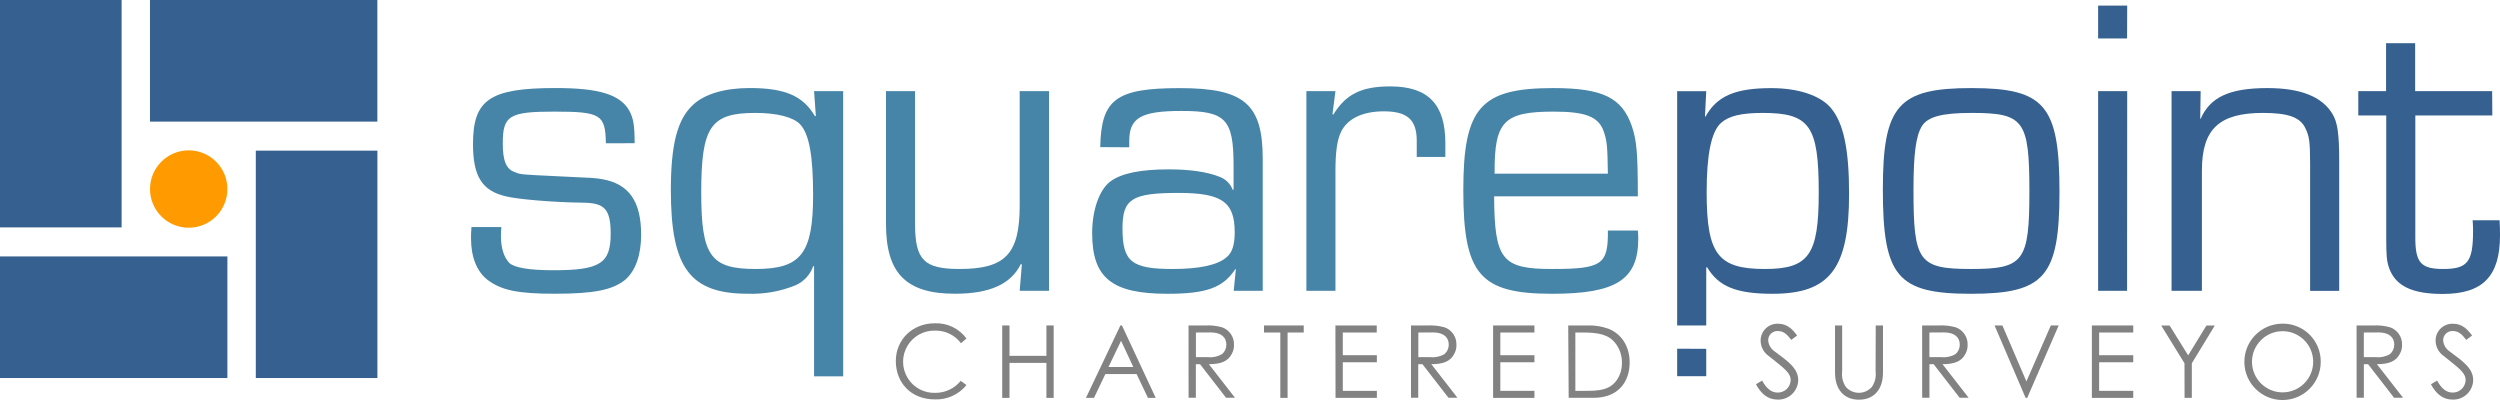
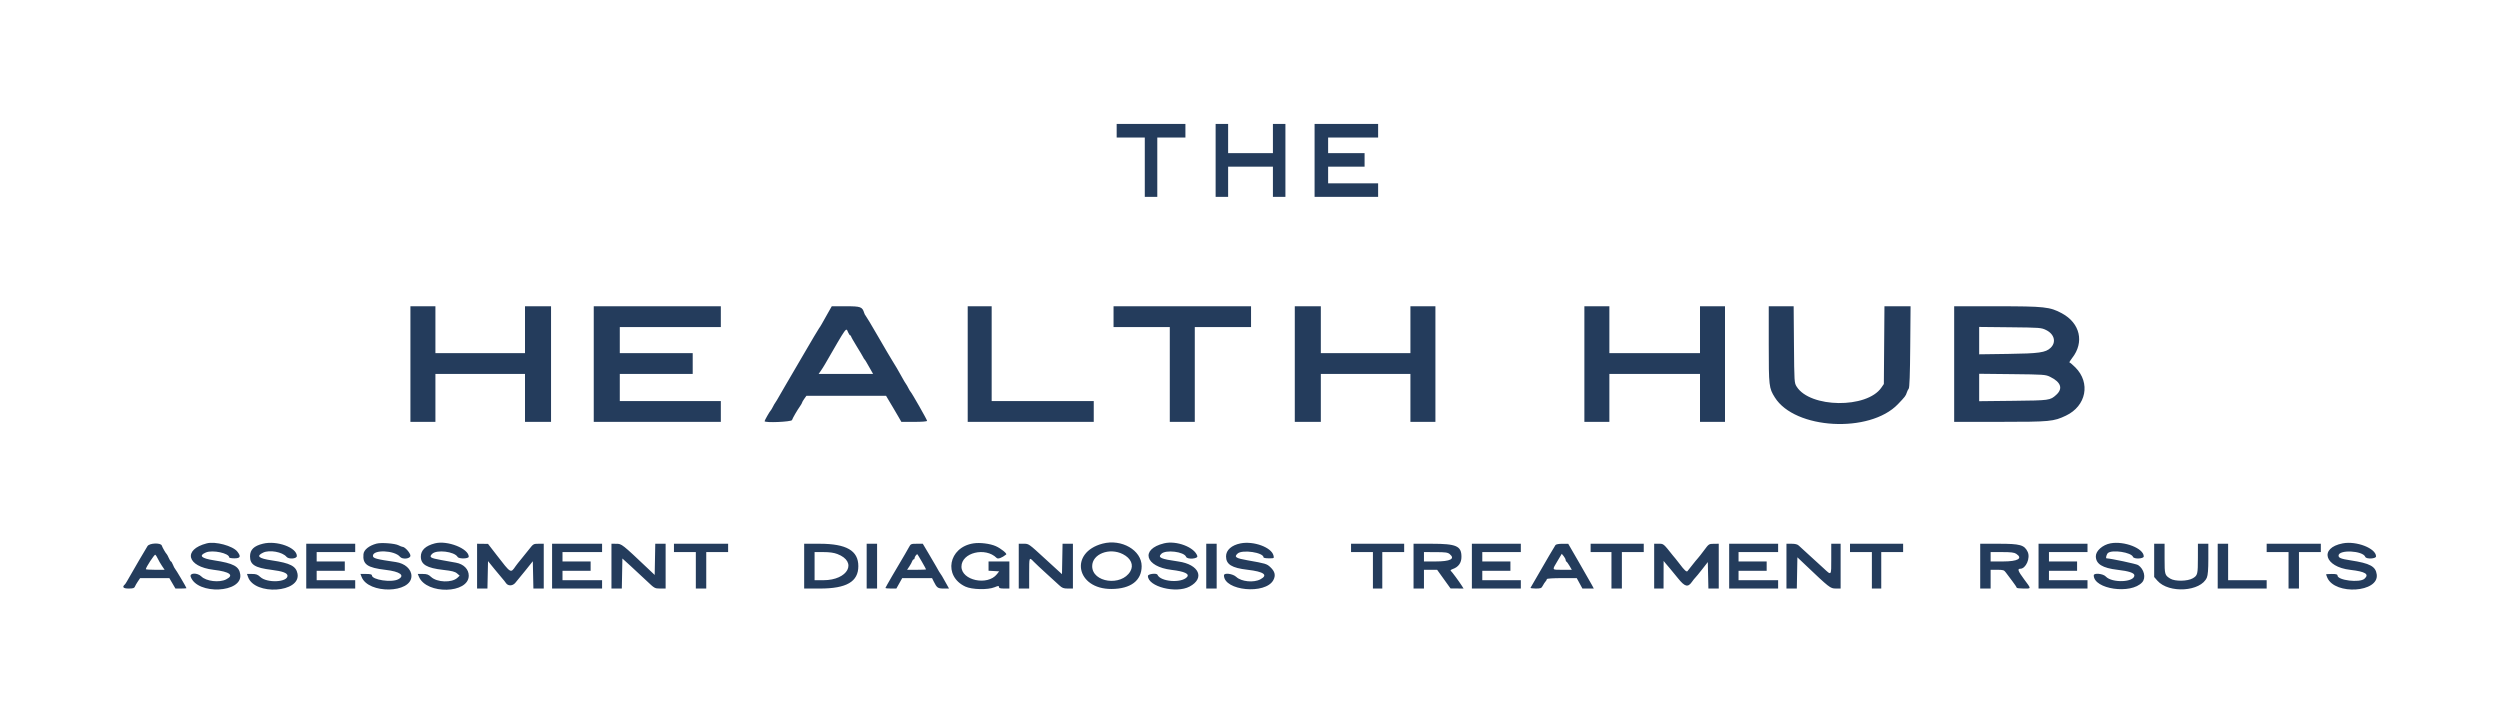
- <svg xmlns="http://www.w3.org/2000/svg" id="Layer_1" data-name="Layer 1" viewBox="0 0 595.77 95.25">
-   <defs>
-     <style>.cls-1{fill:#4685a8;}.cls-2{fill:#35608f;}.cls-3{fill:#828282;}.cls-4{fill:#ff9a00;}</style>
-   </defs>
-   <path class="cls-1" d="M144.38,34.14c-.1-6.83-1.22-7.54-12.23-7.54-10.8,0-12.33.92-12.33,7.54,0,4.28.81,6.22,3,6.93,1.23.51,1.23.51,9.79.92,9.07.41,9.07.41,10.9.71,6.32,1.12,9.28,5.2,9.28,13.25,0,4.79-1.33,8.56-3.77,10.7C146,69.1,141.63,70,132.15,70c-8.66,0-12.64-.81-15.9-3.26-2.55-1.93-4-5.4-4-9.88,0-.61,0-1.73.1-2.75h7.13a21,21,0,0,0-.1,2.24c0,2.75.72,5,2,6.32,1.22,1.12,4.69,1.73,10.5,1.73,11.11,0,13.65-1.63,13.65-8.66,0-5.91-1.42-7.44-6.82-7.44-7-.1-15.5-.82-18.25-1.53-5.6-1.33-7.74-4.79-7.74-12.44,0-10.59,4-13.35,19.67-13.35,10.39,0,15.28,1.53,17.53,5.3,1,1.84,1.32,3.47,1.32,7.85Z" />
-   <path class="cls-1" d="M200.94,89.68H194V63.49l-.2-.1A7.66,7.66,0,0,1,189.53,68a27.48,27.48,0,0,1-11.31,2c-13.76,0-18.35-6.11-18.35-24.66,0-10.9,1.53-16.81,5.2-20.28,2.75-2.65,7.64-4.08,13.55-4.08,8.46,0,12.74,1.84,15.6,6.73l.2-.1L194,21.71h6.93ZM167.11,45.86c0,15.19,2.24,18.24,13,18.24s13.66-3.67,13.66-17.63c0-9.27-.92-14.47-3.06-16.81-1.63-1.74-5.5-2.75-10.7-2.75C169.35,26.91,167.11,30.17,167.11,45.86Z" />
-   <path class="cls-1" d="M250,69.3H243l.51-6.22-.21-.2C240.9,67.77,235.8,70,227.55,70c-11.62,0-16.41-4.89-16.41-16.61V21.71h6.93V53.4c0,8.56,2.14,10.7,10.6,10.7C239.57,64.1,243,60.54,243,49V21.71H250Z" />
-   <path class="cls-1" d="M262.2,35.06C262.4,23.64,266,21,281.15,21c15.39,0,19.77,3.78,19.77,16.92V69.3H294l.51-5.09-.1-.11c-2.95,4.49-6.93,5.91-16.2,5.91-13.25,0-17.94-3.77-17.94-14.47,0-5.5,1.73-10.39,4.38-12.33s7.24-2.85,13.86-2.85c5.1,0,9.18.61,12,1.73a5.26,5.26,0,0,1,3.26,3.16l.2-.1V39.44c0-11.11-1.93-13-12.43-13-9.58,0-12.43,1.63-12.43,7.13v1.53Zm5.3,19.36c0,7.95,2.14,9.68,12,9.68,6.22,0,10.6-.91,12.74-2.75,1.43-1.12,2-3.06,2-6,0-7.24-3.06-9.38-13.45-9.38C269.74,46,267.5,47.39,267.5,54.42Z" />
-   <path class="cls-1" d="M318.25,21.71l-.71,5.5.2.1c3-4.89,6.73-6.72,13.56-6.72,9.07,0,13.14,4.28,13.14,13.55V37.4h-6.82V33.53c0-5-2.25-7-7.85-7-5,0-8.66,1.73-10.19,4.89-.92,1.94-1.33,4.69-1.33,9.38V69.3h-6.93V21.71Z" />
-   <path class="cls-1" d="M390.31,54.93a17.35,17.35,0,0,1,.1,1.94c0,9.78-5.3,13.14-20.49,13.14-17.22,0-21.2-4.58-21.2-24.66,0-19.67,4.08-24.36,21.41-24.36,11.72,0,16.4,2.25,18.75,9.07,1.12,3.37,1.43,6.12,1.43,16.72H356.06c.1,15.08,1.84,17.32,13.76,17.32s13.45-1,13.35-9.17Zm-7.14-13.55c-.1-6.63-.2-7.75-1-10.09-1.22-3.47-4.28-4.69-11.92-4.69-11.93,0-14.17,2.34-14.07,14.78Z" />
-   <path class="cls-2" d="M436.27,25.68C433.72,22.73,428.52,21,422.1,21c-8.66,0-13,1.94-15.69,6.83l-.1-.1.3-6h-6.93V77.56h6.93V63.7h.21c2.75,4.58,6.93,6.31,15.59,6.31,13.66,0,18.24-6,18.24-23.84C440.65,35.57,439.33,29.25,436.27,25.68ZM420.57,64.1c-11.21,0-13.86-3.56-13.86-18.34,0-9,1.12-14.47,3.47-16.51,1.83-1.63,4.89-2.34,9.88-2.34,11.22,0,13.36,3.05,13.36,19C433.42,60.74,431.07,64.1,420.57,64.1Zm-20.89,19v6.55h6.93V83.13Z" />
-   <path class="cls-2" d="M490.79,45.66c0,20.28-3.56,24.35-21.09,24.35s-21-4.07-21-24.86c0-20,3.66-24.16,21.09-24.16S490.79,25.07,490.79,45.66ZM458,30.06c-1.43,2.35-2,6.63-2,15.19,0,17.12,1.22,18.85,13.76,18.85s13.86-1.83,13.86-18.54c0-16.92-1.33-18.65-13.76-18.65C462.77,26.91,459.41,27.82,458,30.06Z" />
-   <path class="cls-2" d="M506.9,9.17H500V1.33h6.93Zm0,60.13H500V21.71h6.93Z" />
-   <path class="cls-2" d="M524.43,21.71l-.1,6.52.1.1c2.24-5.2,6.93-7.34,15.9-7.34,7.84,0,13,2,15.49,6.12,1.22,2,1.63,4.69,1.63,11.21v31h-6.93V38.93c0-5.09-.21-6.52-1.12-8.36-1.23-2.65-4.18-3.66-10.09-3.66-10.5,0-14.58,3.87-14.58,13.75V69.3H517.5V21.71Z" />
-   <path class="cls-2" d="M593.94,27.52H575.59V56.66c0,5.92,1.33,7.44,6.62,7.44,5.81,0,7.14-1.63,7.14-9.07,0-.71,0-1.32-.1-2.54h6.42c.1,1.42.1,2.85.1,3.56,0,9.79-4.08,14-13.66,14-7.33,0-11.21-1.93-12.74-6.11-.61-1.73-.71-3-.71-7.24V27.52H562V21.71h6.62V10.29h6.93V21.71h18.35Z" />
-   <path class="cls-3" d="M229,81.79a7.45,7.45,0,0,0-6.15-3,7.42,7.42,0,1,0,.1,14.83,7.74,7.74,0,0,0,6-2.86l1.37,1a9.24,9.24,0,0,1-7.54,3.42c-5.77,0-9.3-4.06-9.3-9.14s3.94-9,9.3-9a8.91,8.91,0,0,1,7.54,3.63Z" />
-   <path class="cls-3" d="M238.84,77.56h1.73V84.8h8.8V77.56h1.73V94.82h-1.73V86.48h-8.8v8.34h-1.73Z" />
-   <path class="cls-3" d="M267.37,77.56l8.05,17.26h-1.85l-2.71-5.67h-7.45l-2.7,5.67h-1.92L267,77.56Zm-.21,3.65-3,6.25h5.91Z" />
-   <path class="cls-3" d="M283.24,77.56h4a12.54,12.54,0,0,1,4,.44,4.26,4.26,0,0,1,2.83,4.15,4.17,4.17,0,0,1-.5,2.14c-.89,1.8-2.62,2.5-5.48,2.5l6.22,8h-2.13l-6.2-8h-1v8h-1.73ZM285,79.24v5.87l2.86,0a5.45,5.45,0,0,0,3.39-.74,2.94,2.94,0,0,0,1-2.24c0-1.68-1.15-2.91-3.75-2.91Z" />
-   <path class="cls-3" d="M301.22,79.24V77.56h9.47v1.68h-3.85V94.82h-1.73V79.24Z" />
-   <path class="cls-3" d="M318.24,77.56h9.85v1.68H320v5.41h8.12v1.68H320v6.81h8.12v1.68h-9.85Z" />
-   <path class="cls-3" d="M336.25,77.56h4a12.65,12.65,0,0,1,4,.44,4.27,4.27,0,0,1,2.83,4.15,4.17,4.17,0,0,1-.5,2.14c-.89,1.8-2.62,2.5-5.48,2.5l6.22,8h-2.14l-6.2-8h-1v8h-1.73ZM338,79.24v5.87l2.86,0a5.45,5.45,0,0,0,3.39-.74,2.94,2.94,0,0,0,1-2.24c0-1.68-1.15-2.91-3.75-2.91Z" />
-   <path class="cls-3" d="M355.82,77.56h9.85v1.68h-8.13v5.41h8.13v1.68h-8.13v6.81h8.13v1.68h-9.85Z" />
-   <path class="cls-3" d="M373.72,77.56H378a13.72,13.72,0,0,1,5.36.8c3.1,1.25,5,4.22,5,8,0,4.93-3,8.44-8.53,8.44h-6ZM378,93.14c3.27,0,5.43-.29,7-2.17a7,7,0,0,0,1.52-4.56A7.36,7.36,0,0,0,385,81.84c-1.63-2.14-4.08-2.6-7.83-2.6h-1.75v13.9Z" />
-   <path class="cls-3" d="M426.87,81c-.93-1.22-1.75-2.11-3.17-2.11a2.19,2.19,0,0,0-2.33,2.18,3.47,3.47,0,0,0,1.54,2.67c3.24,2.41,5.62,4.06,5.62,6.85a4.75,4.75,0,0,1-4.85,4.64c-2.38,0-3.94-1.32-5.22-3.65l1.47-.89c1,1.9,2.28,2.86,3.6,2.86a3.05,3.05,0,0,0,3.2-2.93c0-1.9-1.78-3-5.7-6.16a4.54,4.54,0,0,1-1.46-3.31,4,4,0,0,1,4.18-4c2.12,0,3.39,1.27,4.52,2.81Z" />
-   <path class="cls-3" d="M447,77.56h1.73V88.79c0,4.06-2.18,6.46-5.72,6.46s-5.71-2.4-5.71-6.46V77.56H439v11a5.29,5.29,0,0,0,.91,3.68,4.14,4.14,0,0,0,6.15,0,5.29,5.29,0,0,0,.91-3.68Z" />
-   <path class="cls-3" d="M458.06,77.56h4a12.54,12.54,0,0,1,4,.44,4.27,4.27,0,0,1,2.84,4.15,4.17,4.17,0,0,1-.5,2.14c-.89,1.8-2.62,2.5-5.48,2.5l6.22,8H467l-6.2-8h-1v8h-1.73Zm1.73,1.68v5.87l2.86,0a5.4,5.4,0,0,0,3.38-.74,2.92,2.92,0,0,0,1-2.24c0-1.68-1.16-2.91-3.75-2.91Z" />
-   <path class="cls-3" d="M475.32,77.56h1.87l5.72,13.34,5.82-13.34h1.87l-7.5,17.26h-.38Z" />
-   <path class="cls-3" d="M498.51,77.56h9.86v1.68h-8.13v5.41h8.13v1.68h-8.13v6.81h8.13v1.68h-9.86Z" />
-   <path class="cls-3" d="M520.58,86.57l-5.55-9h2l4.43,7.12,4.35-7.12h2l-5.48,9v8.25h-1.73Z" />
-   <path class="cls-3" d="M553.05,86.19a9.1,9.1,0,1,1-9.22-9.06A9,9,0,0,1,553.05,86.19Zm-16.38.07a7.29,7.29,0,1,0,14.58-.09,7.29,7.29,0,1,0-14.58.09Z" />
-   <path class="cls-3" d="M561.59,77.56h4a12.54,12.54,0,0,1,4,.44,4.27,4.27,0,0,1,2.84,4.15,4.08,4.08,0,0,1-.51,2.14c-.89,1.8-2.62,2.5-5.48,2.5l6.23,8h-2.14l-6.2-8h-1v8h-1.73Zm1.73,1.68v5.87l2.86,0a5.43,5.43,0,0,0,3.39-.74,2.92,2.92,0,0,0,1-2.24c0-1.68-1.16-2.91-3.75-2.91Z" />
-   <path class="cls-3" d="M587.72,81c-.93-1.22-1.75-2.11-3.17-2.11a2.19,2.19,0,0,0-2.33,2.18,3.47,3.47,0,0,0,1.54,2.67c3.24,2.41,5.62,4.06,5.62,6.85a4.75,4.75,0,0,1-4.85,4.64c-2.38,0-3.95-1.32-5.22-3.65l1.47-.89c1,1.9,2.28,2.86,3.6,2.86a3.06,3.06,0,0,0,3.2-2.93c0-1.9-1.78-3-5.7-6.16a4.54,4.54,0,0,1-1.46-3.31,4,4,0,0,1,4.18-4c2.11,0,3.39,1.27,4.52,2.81Z" />
-   <rect class="cls-2" x="60.96" y="35.9" width="28.98" height="54.19" />
-   <rect class="cls-2" width="28.98" height="54.19" />
-   <rect class="cls-2" x="48.35" y="-12.61" width="28.98" height="54.19" transform="translate(48.35 77.33) rotate(-90)" />
-   <rect class="cls-2" x="12.61" y="48.51" width="28.98" height="54.19" transform="translate(-48.51 102.7) rotate(-90)" />
-   <circle class="cls-4" cx="44.97" cy="45.05" r="9.22" />
+ <svg xmlns="http://www.w3.org/2000/svg" id="svg" version="1.1" width="400" height="114.272" viewBox="0, 0, 400,114.272">
+   <g id="svgg">
+     <path id="path0" d="M178.667 20.917 L 178.667 22.000 180.917 22.000 L 183.167 22.000 183.167 26.750 L 183.167 31.500 184.167 31.500 L 185.167 31.500 185.167 26.750 L 185.167 22.000 187.417 22.000 L 189.667 22.000 189.667 20.917 L 189.667 19.833 184.167 19.833 L 178.667 19.833 178.667 20.917 M194.500 25.667 L 194.500 31.500 195.500 31.500 L 196.500 31.500 196.500 29.083 L 196.500 26.667 200.083 26.667 L 203.667 26.667 203.667 29.083 L 203.667 31.500 204.667 31.500 L 205.667 31.500 205.667 25.667 L 205.667 19.833 204.667 19.833 L 203.667 19.833 203.667 22.167 L 203.667 24.500 200.083 24.500 L 196.500 24.500 196.500 22.167 L 196.500 19.833 195.500 19.833 L 194.500 19.833 194.500 25.667 M210.333 25.667 L 210.333 31.500 215.417 31.500 L 220.500 31.500 220.500 30.417 L 220.500 29.333 216.500 29.333 L 212.500 29.333 212.500 28.000 L 212.500 26.667 215.417 26.667 L 218.333 26.667 218.333 25.583 L 218.333 24.500 215.417 24.500 L 212.500 24.500 212.500 23.250 L 212.500 22.000 216.500 22.000 L 220.500 22.000 220.500 20.917 L 220.500 19.833 215.417 19.833 L 210.333 19.833 210.333 25.667 M65.667 58.250 L 65.667 67.500 67.667 67.500 L 69.667 67.500 69.667 63.667 L 69.667 59.833 76.833 59.833 L 84.000 59.833 84.000 63.667 L 84.000 67.500 86.083 67.500 L 88.167 67.500 88.167 58.250 L 88.167 49.000 86.083 49.000 L 84.000 49.000 84.000 52.750 L 84.000 56.500 76.833 56.500 L 69.667 56.500 69.667 52.750 L 69.667 49.000 67.667 49.000 L 65.667 49.000 65.667 58.250 M95.000 58.250 L 95.000 67.500 105.167 67.500 L 115.333 67.500 115.333 65.833 L 115.333 64.167 107.250 64.167 L 99.167 64.167 99.167 62.000 L 99.167 59.833 105.000 59.833 L 110.833 59.833 110.833 58.167 L 110.833 56.500 105.000 56.500 L 99.167 56.500 99.167 54.417 L 99.167 52.333 107.250 52.333 L 115.333 52.333 115.333 50.667 L 115.333 49.000 105.167 49.000 L 95.000 49.000 95.000 58.250 M132.417 50.176 C 132.050 50.822,131.629 51.571,131.480 51.840 C 131.332 52.109,131.133 52.424,131.039 52.540 C 130.944 52.655,129.820 54.550,128.542 56.750 C 127.263 58.950,125.970 61.163,125.668 61.667 C 125.162 62.513,124.904 62.959,124.307 64.019 C 124.184 64.238,124.046 64.454,124.000 64.500 C 123.954 64.546,123.804 64.808,123.667 65.083 C 123.529 65.358,123.373 65.621,123.319 65.667 C 123.175 65.789,122.333 67.260,122.333 67.390 C 122.333 67.681,126.627 67.504,126.723 67.208 C 126.832 66.875,127.555 65.630,128.020 64.974 C 128.192 64.731,128.333 64.480,128.333 64.417 C 128.333 64.353,128.488 64.084,128.678 63.817 L 129.023 63.333 135.397 63.333 L 141.772 63.333 142.178 64.020 C 142.401 64.397,142.733 64.955,142.917 65.259 C 143.100 65.563,143.468 66.191,143.735 66.656 L 144.220 67.500 146.276 67.500 C 147.559 67.500,148.333 67.436,148.333 67.331 C 148.333 67.162,145.867 62.826,145.680 62.667 C 145.627 62.621,145.471 62.358,145.333 62.083 C 145.196 61.808,145.046 61.546,145.000 61.500 C 144.954 61.454,144.816 61.238,144.693 61.019 C 144.569 60.800,144.326 60.369,144.151 60.060 C 143.976 59.752,143.686 59.240,143.506 58.921 C 143.325 58.603,142.995 58.060,142.772 57.713 C 142.548 57.367,141.521 55.621,140.490 53.833 C 139.458 52.046,138.561 50.546,138.496 50.500 C 138.431 50.454,138.328 50.257,138.268 50.061 C 137.964 49.088,137.720 49.000,135.314 49.001 L 133.083 49.002 132.417 50.176 M154.833 58.250 L 154.833 67.500 164.917 67.500 L 175.000 67.500 175.000 65.833 L 175.000 64.167 166.833 64.167 L 158.667 64.167 158.667 56.583 L 158.667 49.000 156.750 49.000 L 154.833 49.000 154.833 58.250 M178.167 50.667 L 178.167 52.333 182.667 52.333 L 187.167 52.333 187.167 59.917 L 187.167 67.500 189.167 67.500 L 191.167 67.500 191.167 59.917 L 191.167 52.333 195.667 52.333 L 200.167 52.333 200.167 50.667 L 200.167 49.000 189.167 49.000 L 178.167 49.000 178.167 50.667 M207.167 58.250 L 207.167 67.500 209.250 67.500 L 211.333 67.500 211.333 63.667 L 211.333 59.833 218.500 59.833 L 225.667 59.833 225.667 63.667 L 225.667 67.500 227.667 67.500 L 229.667 67.500 229.667 58.250 L 229.667 49.000 227.667 49.000 L 225.667 49.000 225.667 52.750 L 225.667 56.500 218.500 56.500 L 211.333 56.500 211.333 52.750 L 211.333 49.000 209.250 49.000 L 207.167 49.000 207.167 58.250 M253.500 58.250 L 253.500 67.500 255.500 67.500 L 257.500 67.500 257.500 63.667 L 257.500 59.833 264.750 59.833 L 272.000 59.833 272.000 63.667 L 272.000 67.500 274.000 67.500 L 276.000 67.500 276.000 58.250 L 276.000 49.000 274.000 49.000 L 272.000 49.000 272.000 52.750 L 272.000 56.500 264.750 56.500 L 257.500 56.500 257.500 52.750 L 257.500 49.000 255.500 49.000 L 253.500 49.000 253.500 58.250 M283.000 55.137 C 283.000 61.793,283.033 62.080,283.971 63.583 C 287.171 68.714,299.151 69.375,303.667 64.670 C 304.806 63.483,304.929 63.322,305.083 62.821 C 305.152 62.598,305.292 62.311,305.395 62.183 C 305.525 62.021,305.600 59.956,305.637 55.475 L 305.691 49.000 303.601 49.000 L 301.512 49.000 301.464 55.221 L 301.417 61.442 301.019 62.021 C 298.710 65.390,289.613 65.283,287.467 61.862 C 287.087 61.256,287.083 61.188,287.034 55.125 L 286.985 49.000 284.992 49.000 L 283.000 49.000 283.000 55.137 M312.667 58.250 L 312.667 67.500 320.042 67.497 C 328.032 67.494,328.566 67.443,330.549 66.502 C 333.804 64.957,334.525 61.253,332.053 58.781 C 331.623 58.351,331.206 58.000,331.125 58.000 C 331.044 58.000,331.229 57.681,331.537 57.292 C 333.529 54.768,332.824 51.696,329.892 50.124 C 327.977 49.098,327.126 49.005,319.542 49.003 L 312.667 49.000 312.667 58.250 M327.380 52.809 C 328.713 53.465,329.037 54.771,328.088 55.663 C 327.290 56.412,326.272 56.556,321.292 56.626 L 316.667 56.690 316.667 54.501 L 316.667 52.311 321.625 52.364 C 326.440 52.415,326.606 52.428,327.380 52.809 M135.693 53.167 C 135.815 53.442,135.971 53.667,136.041 53.667 C 136.110 53.667,136.167 53.731,136.167 53.809 C 136.167 53.887,136.580 54.618,137.085 55.434 C 137.590 56.249,138.053 57.029,138.114 57.167 C 138.176 57.304,138.269 57.454,138.321 57.500 C 138.417 57.584,138.566 57.832,139.296 59.125 L 139.695 59.833 135.336 59.833 L 130.977 59.833 131.302 59.375 C 131.481 59.123,131.805 58.609,132.022 58.234 C 135.601 52.042,135.349 52.389,135.693 53.167 M328.000 60.283 C 329.754 61.134,330.111 62.170,328.996 63.176 C 328.018 64.059,327.953 64.068,322.125 64.131 L 316.667 64.191 316.667 61.998 L 316.667 59.805 321.958 59.862 C 326.996 59.916,327.286 59.936,328.000 60.283 M33.083 86.937 C 29.209 87.939,29.905 90.658,34.167 91.166 C 36.795 91.480,37.514 92.034,36.166 92.708 C 35.077 93.253,32.988 93.003,32.221 92.236 C 31.583 91.598,30.281 91.640,30.516 92.292 C 31.569 95.219,38.832 94.875,38.444 91.917 C 38.274 90.619,37.367 90.130,34.250 89.655 C 32.189 89.340,31.738 88.898,32.958 88.389 C 34.021 87.945,36.667 88.511,36.667 89.183 C 36.667 89.266,37.042 89.333,37.500 89.333 C 38.467 89.333,38.594 89.043,37.970 88.250 C 37.250 87.335,34.452 86.583,33.083 86.937 M42.083 86.989 C 40.628 87.344,40.013 87.942,40.005 89.010 C 39.996 90.350,40.786 90.846,43.446 91.175 C 45.232 91.396,46.000 91.683,46.000 92.131 C 46.000 93.171,42.720 93.317,41.657 92.324 C 41.225 91.921,40.988 91.833,40.324 91.833 L 39.517 91.833 39.683 92.310 C 40.735 95.327,48.173 94.836,47.601 91.787 C 47.375 90.580,46.438 90.095,43.500 89.664 C 41.358 89.349,40.938 88.972,42.111 88.415 C 43.119 87.936,45.192 88.310,45.836 89.087 C 46.194 89.518,47.501 89.417,47.497 88.958 C 47.488 87.606,44.304 86.448,42.083 86.989 M60.250 86.978 C 59.043 87.298,58.218 87.963,58.153 88.667 C 58.003 90.299,58.764 90.837,61.703 91.179 C 64.010 91.447,64.855 92.075,63.725 92.680 C 62.654 93.253,59.500 92.779,59.500 92.045 C 59.500 91.900,59.215 91.833,58.587 91.833 L 57.675 91.833 57.849 92.292 C 58.902 95.071,65.833 94.963,65.833 92.166 C 65.833 91.072,64.790 90.137,63.333 89.927 C 60.190 89.474,59.667 89.332,59.667 88.930 C 59.667 87.904,63.125 88.029,64.003 89.087 C 64.389 89.552,65.667 89.414,65.667 88.907 C 65.667 88.489,64.793 87.501,64.421 87.499 C 64.327 87.498,64.028 87.382,63.757 87.241 C 63.192 86.946,60.992 86.782,60.250 86.978 M69.583 86.937 C 68.085 87.325,67.333 88.033,67.333 89.056 C 67.333 90.320,68.286 90.886,70.908 91.181 C 72.324 91.340,72.796 91.461,73.128 91.746 L 73.549 92.108 73.180 92.452 C 72.297 93.275,69.922 93.195,68.976 92.311 C 68.558 91.921,68.317 91.833,67.653 91.833 L 66.840 91.833 67.035 92.292 C 68.252 95.154,75.000 94.997,75.000 92.107 C 75.000 91.079,74.192 90.256,72.963 90.032 C 72.479 89.943,71.414 89.752,70.596 89.606 C 68.838 89.294,68.616 89.143,69.137 88.623 C 69.861 87.900,72.707 88.237,73.217 89.106 C 73.419 89.451,75.000 89.417,75.000 89.067 C 75.000 87.773,71.568 86.422,69.583 86.937 M155.750 86.940 C 151.754 87.555,150.889 92.188,154.459 93.854 C 155.507 94.343,158.049 94.401,159.125 93.960 C 159.734 93.710,159.833 93.704,159.833 93.918 C 159.833 94.105,160.039 94.167,160.667 94.167 L 161.500 94.167 161.500 92.000 L 161.500 89.833 159.833 89.833 L 158.167 89.833 158.167 90.575 L 158.167 91.316 159.016 91.366 L 159.866 91.417 159.507 91.872 C 158.013 93.764,153.833 92.872,153.833 90.661 C 153.833 88.419,157.665 87.474,159.464 89.273 C 159.679 89.488,160.293 89.265,160.987 88.720 C 161.171 88.576,160.151 87.753,159.333 87.387 C 158.419 86.978,156.808 86.777,155.750 86.940 M176.417 86.978 C 171.045 88.399,172.189 94.260,177.833 94.236 C 180.913 94.223,182.665 92.899,182.665 90.583 C 182.665 88.038,179.443 86.178,176.417 86.978 M186.250 86.932 C 182.403 87.871,183.199 90.675,187.456 91.181 C 189.532 91.428,190.377 91.825,189.915 92.336 C 189.005 93.341,185.667 93.078,185.194 91.964 C 185.061 91.651,183.667 91.824,183.667 92.154 C 183.667 93.861,188.163 95.005,190.333 93.851 C 192.841 92.517,191.857 90.309,188.544 89.840 C 185.688 89.435,185.208 89.217,185.819 88.608 C 186.521 87.908,189.460 88.267,189.776 89.092 C 189.953 89.553,191.717 89.422,191.571 88.958 C 191.128 87.551,188.232 86.448,186.250 86.932 M198.500 86.939 C 197.060 87.219,196.167 88.013,196.167 89.015 C 196.167 90.305,197.076 90.871,199.616 91.164 C 202.230 91.465,202.952 92.001,201.669 92.689 C 200.594 93.265,198.624 93.072,197.810 92.311 C 197.241 91.780,195.833 91.600,195.833 92.059 C 195.833 94.526,202.474 95.167,203.734 92.821 C 204.141 92.064,203.998 91.445,203.254 90.743 C 202.692 90.213,202.488 90.152,199.625 89.651 C 197.708 89.316,197.411 89.116,198.018 88.567 C 198.769 87.890,202.167 88.394,202.167 89.183 C 202.167 89.266,202.550 89.333,203.018 89.333 C 203.863 89.333,203.869 89.330,203.757 88.875 C 203.439 87.576,200.602 86.531,198.500 86.939 M337.667 86.936 C 336.425 87.170,335.333 88.132,335.333 88.992 C 335.333 90.239,336.382 90.891,338.842 91.173 C 340.623 91.378,341.500 91.671,341.500 92.062 C 341.500 93.181,337.922 93.319,336.921 92.239 C 336.489 91.773,335.000 91.632,335.000 92.056 C 335.000 94.279,340.967 95.138,342.746 93.171 C 343.395 92.454,343.061 91.042,342.095 90.409 C 341.810 90.222,337.722 89.353,337.042 89.334 C 336.872 89.330,337.055 88.662,337.276 88.479 C 337.966 87.906,341.001 88.373,341.278 89.096 C 341.429 89.489,343.000 89.422,343.000 89.022 C 343.000 87.739,339.881 86.520,337.667 86.936 M374.833 86.939 C 371.026 87.676,371.899 90.701,376.057 91.179 C 378.475 91.457,379.126 91.866,378.316 92.599 C 377.557 93.286,374.000 92.854,374.000 92.076 C 374.000 91.893,373.774 91.833,373.083 91.833 C 372.579 91.833,372.167 91.867,372.167 91.909 C 372.167 91.950,372.260 92.193,372.375 92.448 C 373.637 95.259,380.654 94.787,380.278 91.917 C 380.108 90.619,379.201 90.130,376.083 89.655 C 374.573 89.424,374.167 89.265,374.167 88.902 C 374.167 87.905,378.057 88.086,378.447 89.102 C 378.596 89.490,380.167 89.417,380.167 89.022 C 380.167 87.739,377.029 86.513,374.833 86.939 M23.601 87.375 C 23.469 87.581,22.857 88.612,22.241 89.667 C 21.185 91.474,20.839 92.074,20.307 93.019 C 20.184 93.238,20.040 93.454,19.988 93.500 C 19.500 93.926,19.710 94.167,20.571 94.167 C 21.269 94.167,21.488 94.103,21.575 93.875 C 21.635 93.715,21.850 93.340,22.051 93.043 L 22.417 92.502 24.757 92.501 L 27.097 92.500 27.583 93.333 L 28.070 94.167 28.952 94.167 C 29.437 94.167,29.833 94.136,29.833 94.099 C 29.833 93.993,28.121 91.093,28.003 91.000 C 27.945 90.954,27.799 90.673,27.679 90.375 C 27.558 90.077,27.412 89.833,27.354 89.833 C 27.296 89.833,27.142 89.590,27.012 89.292 C 26.883 88.994,26.733 88.712,26.680 88.667 C 26.519 88.528,25.986 87.603,25.887 87.292 C 25.734 86.809,23.921 86.875,23.601 87.375 M49.000 90.583 L 49.000 94.167 52.917 94.167 L 56.833 94.167 56.833 93.500 L 56.833 92.833 53.750 92.833 L 50.667 92.833 50.667 92.083 L 50.667 91.333 52.917 91.333 L 55.167 91.333 55.167 90.583 L 55.167 89.833 52.917 89.833 L 50.667 89.833 50.667 89.083 L 50.667 88.333 53.750 88.333 L 56.833 88.333 56.833 87.667 L 56.833 87.000 52.917 87.000 L 49.000 87.000 49.000 90.583 M76.333 90.583 L 76.333 94.167 77.162 94.167 L 77.990 94.167 78.037 91.972 L 78.083 89.777 79.083 91.012 C 79.633 91.692,80.222 92.398,80.392 92.582 C 80.562 92.766,80.815 93.085,80.953 93.292 C 81.279 93.777,81.979 93.776,82.420 93.289 C 82.605 93.084,83.317 92.215,84.003 91.357 L 85.250 89.797 85.297 91.982 L 85.343 94.167 86.172 94.167 L 87.000 94.167 87.000 90.583 L 87.000 87.000 86.171 87.000 C 85.367 87.000,85.320 87.028,84.663 87.875 C 84.290 88.356,83.707 89.080,83.367 89.484 C 83.028 89.888,82.637 90.383,82.500 90.584 C 81.703 91.748,81.759 91.781,79.500 88.855 L 78.083 87.021 77.208 87.010 L 76.333 87.000 76.333 90.583 M88.333 90.583 L 88.333 94.167 92.333 94.167 L 96.333 94.167 96.333 93.500 L 96.333 92.833 93.167 92.833 L 90.000 92.833 90.000 92.083 L 90.000 91.333 92.250 91.333 L 94.500 91.333 94.500 90.583 L 94.500 89.833 92.250 89.833 L 90.000 89.833 90.000 89.083 L 90.000 88.333 93.167 88.333 L 96.333 88.333 96.333 87.667 L 96.333 87.000 92.333 87.000 L 88.333 87.000 88.333 90.583 M97.833 90.583 L 97.833 94.167 98.662 94.167 L 99.491 94.167 99.537 91.763 L 99.583 89.359 100.898 90.555 C 101.622 91.212,102.784 92.293,103.482 92.957 C 104.725 94.141,104.767 94.165,105.625 94.166 L 106.500 94.167 106.500 90.583 L 106.500 87.000 105.671 87.000 L 104.842 87.000 104.796 89.496 L 104.750 91.992 103.742 91.038 C 99.538 87.057,99.475 87.007,98.625 87.004 L 97.833 87.000 97.833 90.583 M107.833 87.667 L 107.833 88.333 109.583 88.333 L 111.333 88.333 111.333 91.250 L 111.333 94.167 112.167 94.167 L 113.000 94.167 113.000 91.250 L 113.000 88.333 114.750 88.333 L 116.500 88.333 116.500 87.667 L 116.500 87.000 112.167 87.000 L 107.833 87.000 107.833 87.667 M128.667 90.583 L 128.667 94.167 131.197 94.167 C 135.454 94.167,137.333 93.069,137.333 90.583 C 137.333 88.099,135.433 87.000,131.139 87.000 L 128.667 87.000 128.667 90.583 M138.667 90.583 L 138.667 94.167 139.500 94.167 L 140.333 94.167 140.333 90.583 L 140.333 87.000 139.500 87.000 L 138.667 87.000 138.667 90.583 M145.439 87.542 C 145.280 87.840,144.985 88.358,144.783 88.694 C 143.477 90.871,141.667 93.997,141.667 94.074 C 141.667 94.125,142.060 94.167,142.542 94.166 L 143.417 94.166 143.885 93.333 L 144.353 92.500 146.741 92.500 L 149.129 92.500 149.397 93.042 C 149.898 94.054,150.057 94.167,150.982 94.167 L 151.844 94.167 151.441 93.445 C 150.687 92.094,150.583 91.917,150.500 91.833 C 150.420 91.753,150.146 91.292,149.758 90.583 C 149.658 90.400,149.142 89.519,148.612 88.625 L 147.647 87.000 146.688 87.000 C 145.776 87.000,145.714 87.027,145.439 87.542 M163.000 90.583 L 163.000 94.167 163.833 94.167 L 164.667 94.167 164.667 91.750 C 164.667 89.085,164.658 89.107,165.402 89.875 C 165.691 90.173,166.600 91.025,167.422 91.769 C 168.244 92.512,169.168 93.356,169.476 93.644 C 169.945 94.082,170.166 94.167,170.851 94.167 L 171.667 94.167 171.667 90.583 L 171.667 87.000 170.838 87.000 L 170.009 87.000 169.963 89.433 L 169.917 91.866 169.417 91.414 C 169.142 91.166,168.204 90.308,167.333 89.509 C 164.525 86.930,164.624 87.000,163.770 87.000 L 163.000 87.000 163.000 90.583 M193.000 90.583 L 193.000 94.167 193.833 94.167 L 194.667 94.167 194.667 90.583 L 194.667 87.000 193.833 87.000 L 193.000 87.000 193.000 90.583 M216.167 87.667 L 216.167 88.333 217.917 88.333 L 219.667 88.333 219.667 91.250 L 219.667 94.167 220.417 94.167 L 221.167 94.167 221.167 91.250 L 221.167 88.333 222.917 88.333 L 224.667 88.333 224.667 87.667 L 224.667 87.000 220.417 87.000 L 216.167 87.000 216.167 87.667 M226.167 90.583 L 226.167 94.167 227.000 94.167 L 227.833 94.167 227.833 92.667 L 227.833 91.167 228.887 91.167 L 229.941 91.167 231.012 92.658 L 232.083 94.149 233.129 94.158 L 234.174 94.167 233.884 93.708 C 233.443 93.013,232.270 91.430,232.110 91.314 C 232.032 91.257,232.181 91.135,232.442 91.044 C 233.356 90.722,233.833 90.053,233.833 89.092 C 233.833 87.355,233.024 87.000,229.063 87.000 L 226.167 87.000 226.167 90.583 M235.500 90.583 L 235.500 94.167 239.417 94.167 L 243.333 94.167 243.333 93.500 L 243.333 92.833 240.250 92.833 L 237.167 92.833 237.167 92.083 L 237.167 91.333 239.417 91.333 L 241.667 91.333 241.667 90.583 L 241.667 89.833 239.417 89.833 L 237.167 89.833 237.167 89.083 L 237.167 88.333 240.250 88.333 L 243.333 88.333 243.333 87.667 L 243.333 87.000 239.417 87.000 L 235.500 87.000 235.500 90.583 M248.877 87.208 C 248.745 87.376,247.656 89.241,244.886 94.042 C 244.846 94.110,245.218 94.167,245.712 94.167 C 246.524 94.167,246.633 94.122,246.847 93.708 C 246.977 93.456,247.177 93.151,247.292 93.030 C 247.406 92.909,247.500 92.740,247.500 92.655 C 247.500 92.567,248.530 92.500,249.890 92.500 L 252.280 92.500 252.734 93.333 L 253.187 94.167 254.098 94.167 L 255.008 94.167 254.712 93.609 C 254.550 93.302,253.629 91.692,252.667 90.030 L 250.917 87.009 249.979 87.005 C 249.422 87.002,248.974 87.085,248.877 87.208 M254.500 87.667 L 254.500 88.333 256.167 88.333 L 257.833 88.333 257.833 91.250 L 257.833 94.167 258.667 94.167 L 259.500 94.167 259.500 91.250 L 259.500 88.333 261.250 88.333 L 263.000 88.333 263.000 87.667 L 263.000 87.000 258.750 87.000 L 254.500 87.000 254.500 87.667 M264.667 90.583 L 264.667 94.167 265.417 94.167 L 266.167 94.167 266.172 91.958 L 266.178 89.750 266.520 90.167 C 266.708 90.396,267.026 90.771,267.227 91.000 C 267.428 91.229,267.998 91.923,268.493 92.542 C 269.568 93.885,270.065 94.017,270.691 93.125 C 270.900 92.827,271.154 92.508,271.256 92.417 C 271.358 92.325,271.849 91.728,272.346 91.090 L 273.250 89.930 273.297 92.048 L 273.343 94.167 274.172 94.167 L 275.000 94.167 275.000 90.583 L 275.000 87.000 274.208 87.007 C 273.435 87.013,273.400 87.037,272.667 88.031 C 272.254 88.590,271.802 89.168,271.661 89.316 C 271.521 89.463,271.114 89.958,270.758 90.417 C 270.401 90.875,270.055 91.314,269.988 91.392 C 269.850 91.553,269.469 91.199,268.756 90.245 C 268.484 89.881,268.184 89.498,268.089 89.394 C 267.994 89.289,267.804 89.062,267.667 88.889 C 266.137 86.961,266.184 87.000,265.406 87.000 L 264.667 87.000 264.667 90.583 M276.667 90.583 L 276.667 94.167 280.583 94.167 L 284.500 94.167 284.500 93.500 L 284.500 92.833 281.333 92.833 L 278.167 92.833 278.167 92.083 L 278.167 91.333 280.417 91.333 L 282.667 91.333 282.667 90.583 L 282.667 89.833 280.417 89.833 L 278.167 89.833 278.167 89.083 L 278.167 88.333 281.333 88.333 L 284.500 88.333 284.500 87.667 L 284.500 87.000 280.583 87.000 L 276.667 87.000 276.667 90.583 M285.833 90.583 L 285.833 94.167 286.662 94.167 L 287.491 94.167 287.537 91.668 L 287.583 89.169 288.765 90.293 C 292.719 94.053,292.854 94.159,293.708 94.163 L 294.500 94.167 294.500 90.583 L 294.500 87.000 293.750 87.000 L 293.000 87.000 293.000 89.417 C 293.000 92.188,293.062 92.115,291.750 90.900 C 291.200 90.390,290.154 89.436,289.426 88.778 C 288.698 88.121,287.966 87.452,287.801 87.292 C 287.596 87.093,287.235 87.000,286.667 87.000 L 285.833 87.000 285.833 90.583 M296.000 87.667 L 296.000 88.333 297.750 88.333 L 299.500 88.333 299.500 91.250 L 299.500 94.167 300.250 94.167 L 301.000 94.167 301.000 91.250 L 301.000 88.333 302.750 88.333 L 304.500 88.333 304.500 87.667 L 304.500 87.000 300.250 87.000 L 296.000 87.000 296.000 87.667 M316.833 90.583 L 316.833 94.167 317.667 94.167 L 318.500 94.167 318.500 92.667 L 318.500 91.167 319.560 91.167 C 320.511 91.167,320.652 91.211,320.935 91.602 C 321.108 91.841,321.569 92.454,321.958 92.964 C 322.348 93.474,322.667 93.953,322.667 94.029 C 322.667 94.105,323.154 94.167,323.750 94.167 C 325.057 94.167,325.050 94.294,323.833 92.652 C 322.878 91.365,322.748 91.000,323.242 91.000 C 324.143 91.000,324.895 89.282,324.426 88.294 C 323.902 87.189,323.230 87.000,319.818 87.000 L 316.833 87.000 316.833 90.583 M326.167 90.583 L 326.167 94.167 330.083 94.167 L 334.000 94.167 334.000 93.500 L 334.000 92.833 330.917 92.833 L 327.833 92.833 327.833 92.083 L 327.833 91.333 330.083 91.333 L 332.333 91.333 332.333 90.583 L 332.333 89.833 330.083 89.833 L 327.833 89.833 327.833 89.083 L 327.833 88.333 330.917 88.333 L 334.000 88.333 334.000 87.667 L 334.000 87.000 330.083 87.000 L 326.167 87.000 326.167 90.583 M344.667 89.661 L 344.667 92.322 345.184 92.911 C 347.015 94.997,352.155 94.665,353.101 92.400 C 353.263 92.011,353.333 91.116,353.333 89.422 L 353.333 87.000 352.500 87.000 L 351.667 87.000 351.664 89.208 C 351.662 91.896,351.621 92.060,350.857 92.520 C 350.037 93.012,347.996 93.049,347.249 92.584 C 346.359 92.030,346.333 91.941,346.333 89.385 L 346.333 87.000 345.500 87.000 L 344.667 87.000 344.667 89.661 M354.833 90.583 L 354.833 94.167 358.750 94.167 L 362.667 94.167 362.667 93.500 L 362.667 92.833 359.583 92.833 L 356.500 92.833 356.500 89.917 L 356.500 87.000 355.667 87.000 L 354.833 87.000 354.833 90.583 M362.667 87.667 L 362.667 88.333 364.417 88.333 L 366.167 88.333 366.167 91.250 L 366.167 94.167 367.000 94.167 L 367.833 94.167 367.833 91.250 L 367.833 88.333 369.583 88.333 L 371.333 88.333 371.333 87.667 L 371.333 87.000 367.000 87.000 L 362.667 87.000 362.667 87.667 M179.663 88.665 C 180.963 89.328,181.433 90.418,180.850 91.417 C 179.429 93.852,174.750 93.213,174.750 90.583 C 174.750 88.640,177.506 87.564,179.663 88.665 M133.972 88.641 C 137.252 89.887,135.689 92.833,131.748 92.833 L 130.333 92.833 130.333 90.583 L 130.333 88.333 131.748 88.333 C 132.720 88.333,133.417 88.430,133.972 88.641 M231.958 88.657 C 232.871 89.418,232.064 89.833,229.673 89.833 L 227.833 89.833 227.833 89.083 L 227.833 88.333 229.708 88.339 C 231.293 88.344,231.641 88.393,231.958 88.657 M322.589 88.603 C 323.713 89.339,322.864 89.833,320.474 89.833 L 318.500 89.833 318.500 89.083 L 318.500 88.333 320.339 88.333 C 321.752 88.333,322.274 88.396,322.589 88.603 M25.249 89.386 C 25.383 89.678,25.683 90.198,25.916 90.542 L 26.338 91.167 24.836 91.167 C 24.009 91.167,23.333 91.124,23.333 91.071 C 23.333 90.782,24.711 88.675,24.845 88.758 C 24.933 88.812,25.115 89.095,25.249 89.386 M147.486 89.848 C 147.860 90.498,148.167 91.060,148.167 91.098 C 148.167 91.136,147.484 91.167,146.650 91.167 L 145.134 91.167 145.496 90.625 C 145.695 90.327,145.898 89.952,145.948 89.792 C 145.998 89.631,146.105 89.500,146.186 89.500 C 146.267 89.500,146.333 89.402,146.333 89.283 C 146.333 89.104,146.642 88.667,146.769 88.667 C 146.789 88.667,147.111 89.198,147.486 89.848 M250.500 89.588 C 250.500 89.708,250.559 89.831,250.630 89.861 C 250.702 89.892,250.925 90.198,251.125 90.542 L 251.489 91.167 249.994 91.167 C 248.255 91.167,248.308 91.259,249.191 89.772 L 249.883 88.608 250.191 88.989 C 250.361 89.199,250.500 89.468,250.500 89.588 " stroke="none" fill="#243c5c" fill-rule="evenodd" />
+     <path id="path1" d="" stroke="none" fill="#283c5c" fill-rule="evenodd" />
+     <path id="path2" d="" stroke="none" fill="#283c5c" fill-rule="evenodd" />
+     <path id="path3" d="" stroke="none" fill="#283c5c" fill-rule="evenodd" />
+     <path id="path4" d="" stroke="none" fill="#283c5c" fill-rule="evenodd" />
+   </g>
</svg>
